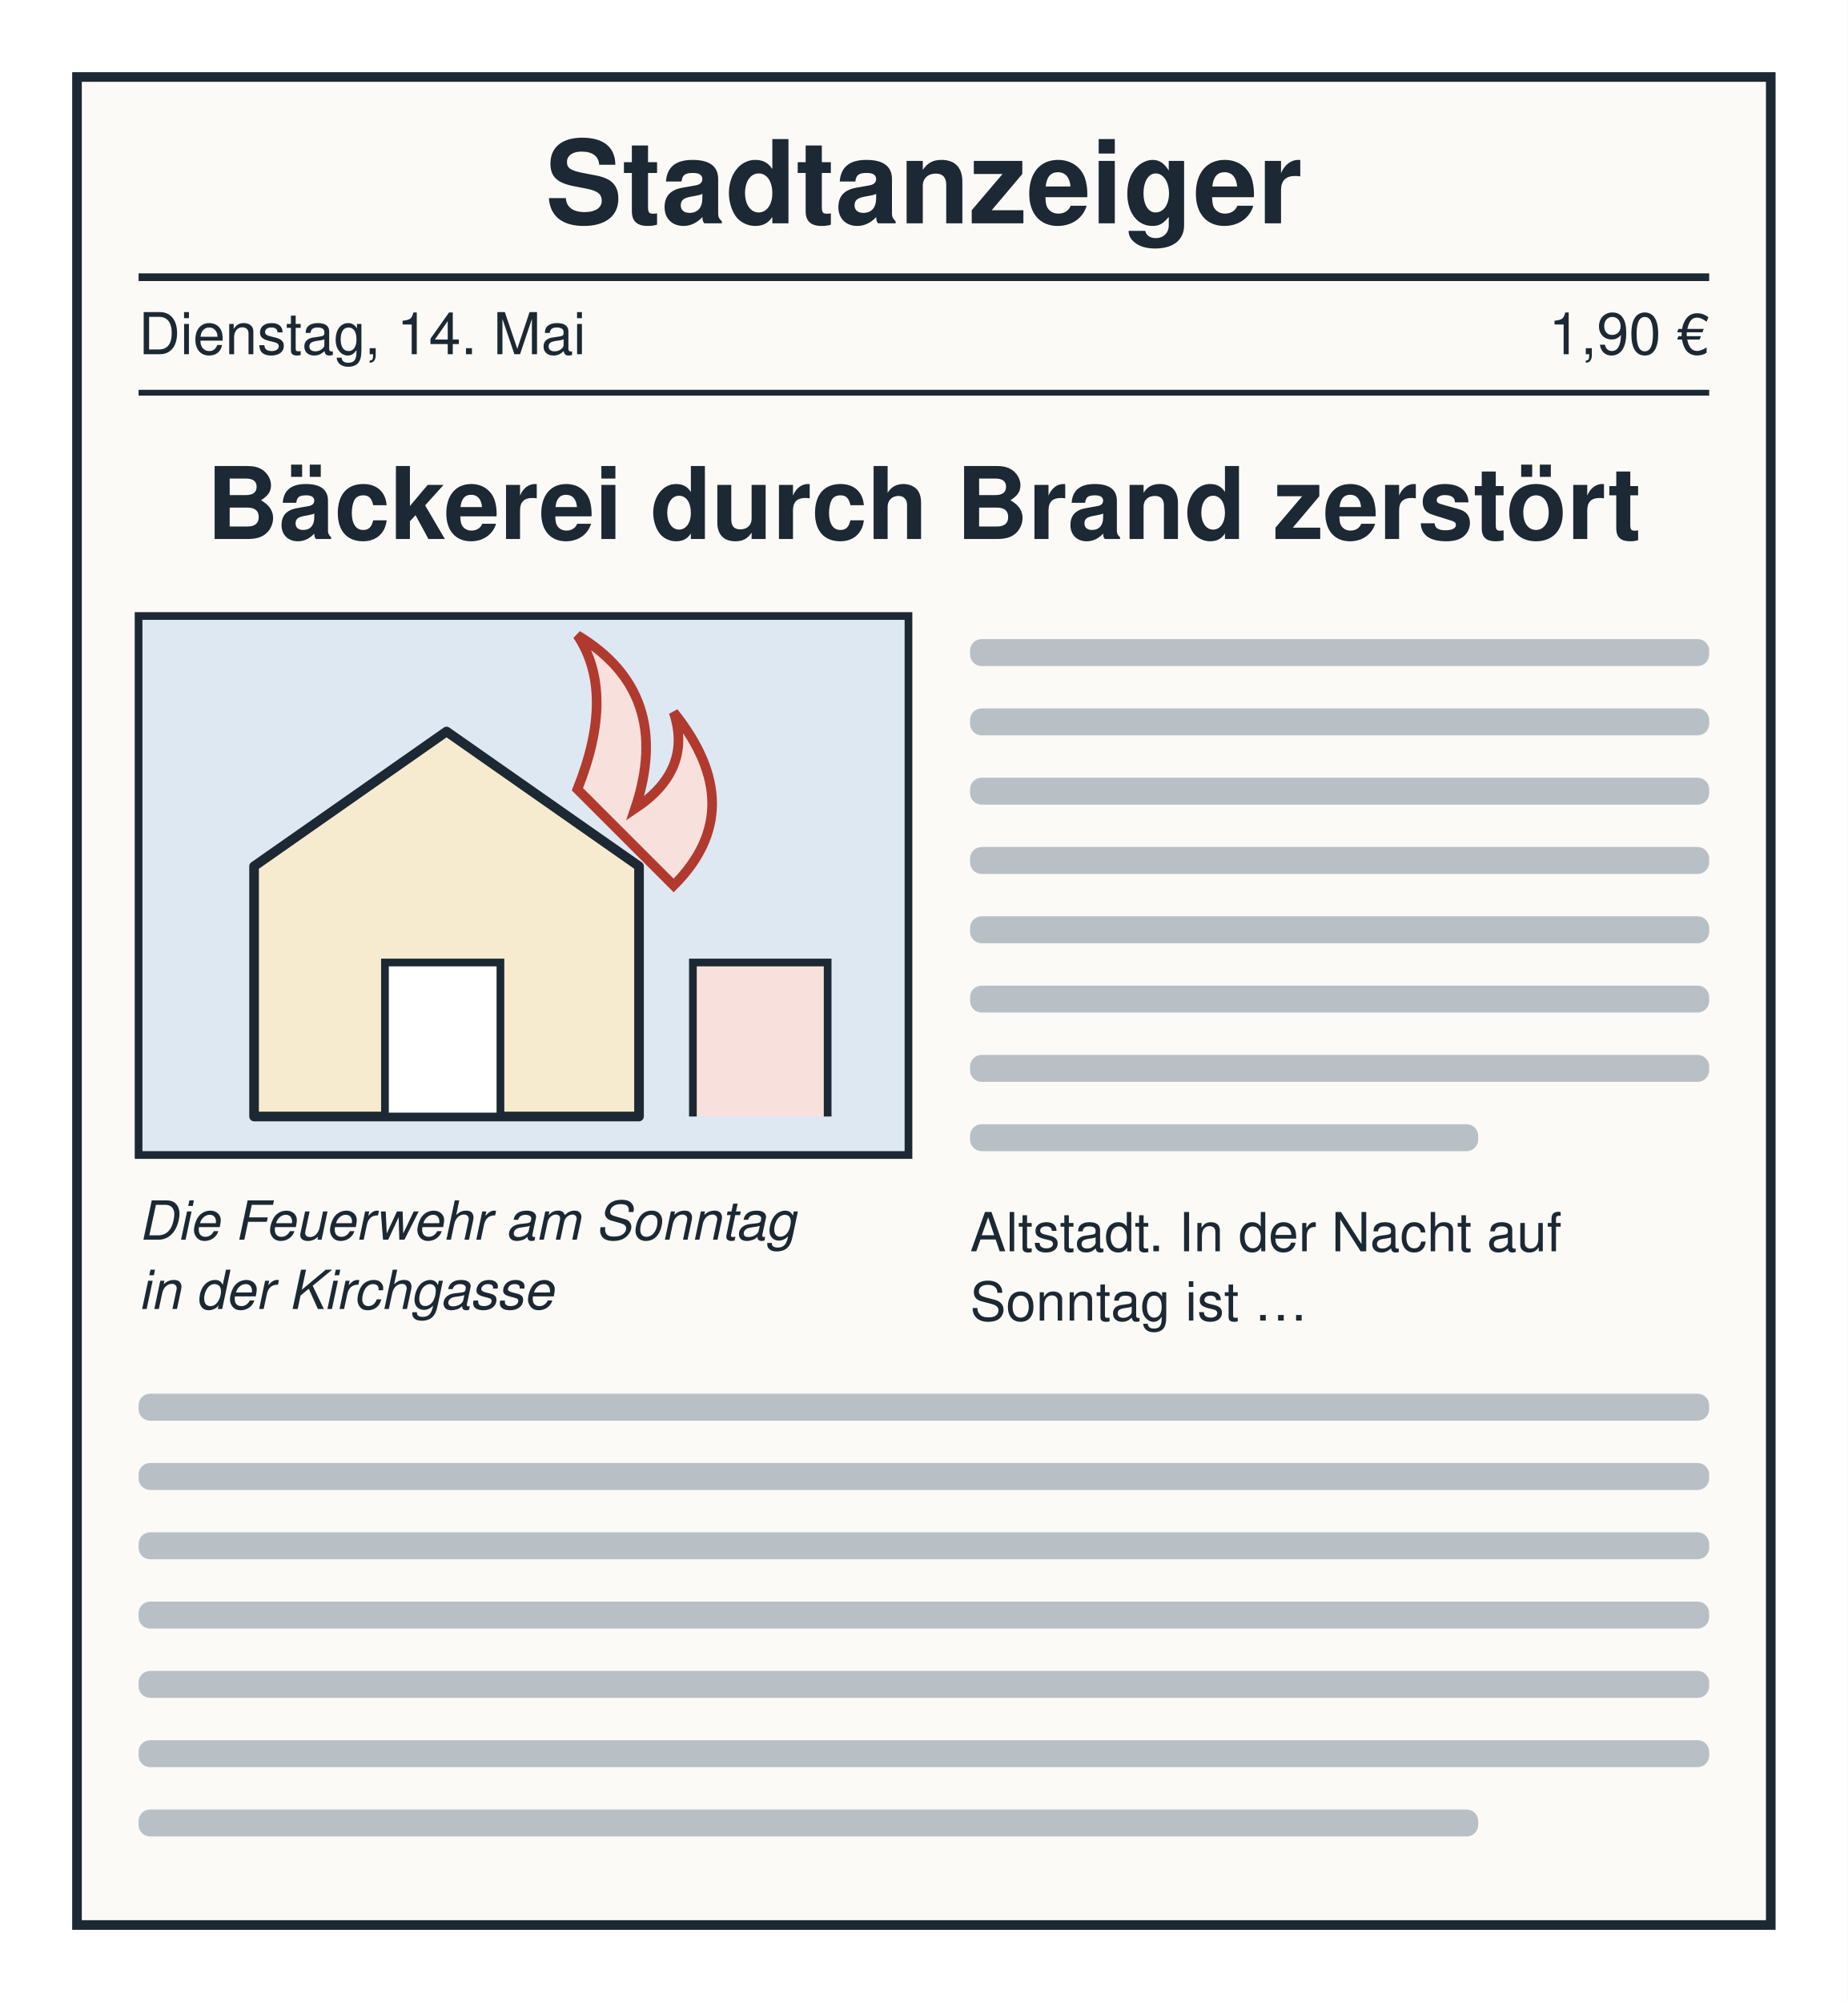
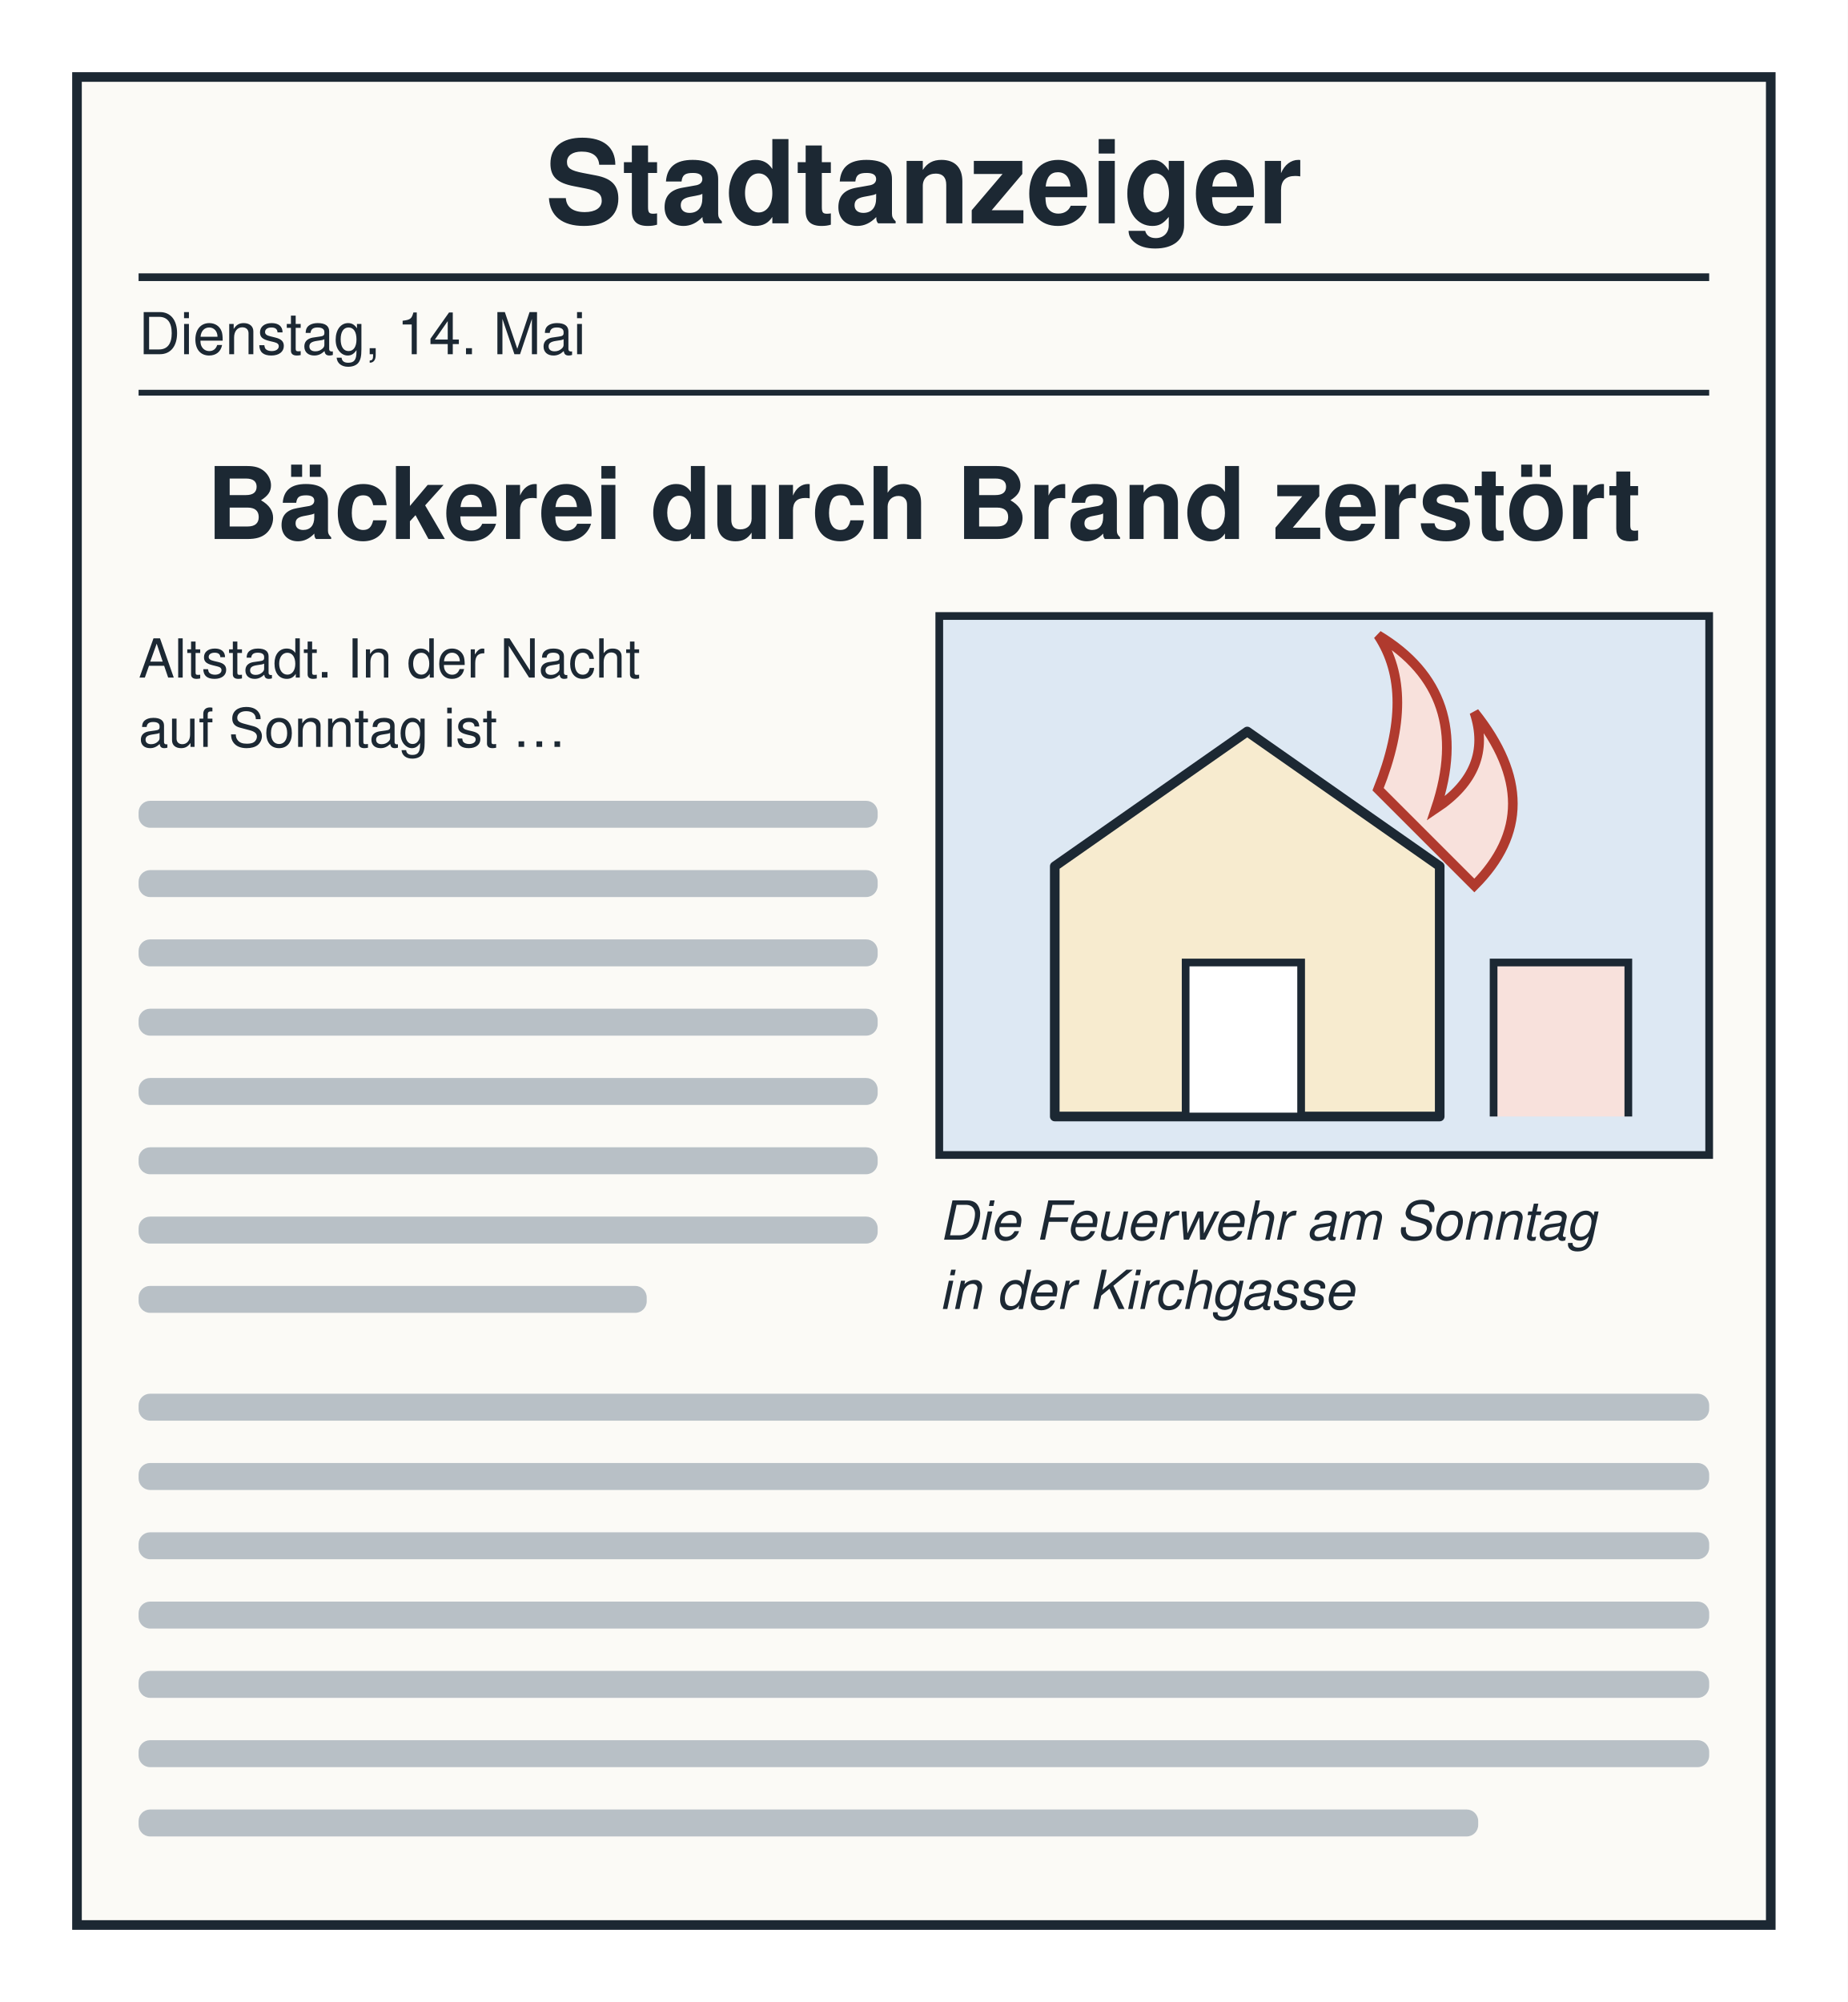
<svg xmlns="http://www.w3.org/2000/svg" viewBox="0 0 480 520" width="480" height="520" role="img">
  <rect width="480" height="520" fill="#ffffff" />
  <g font-family="Helvetica, Arial, sans-serif">
    <rect x="20" y="20" width="440" height="480" fill="#fbfaf6" stroke="#1c2833" stroke-width="2.5" />
    <text x="240" y="58" font-size="30" text-anchor="middle" font-weight="bold" font-style="normal" fill="#1c2833">Stadtanzeiger</text>
    <line x1="36" y1="72" x2="444" y2="72" stroke="#1c2833" stroke-width="2" />
    <text x="36" y="92" font-size="15" text-anchor="start" font-weight="normal" font-style="normal" fill="#1c2833">Dienstag, 14. Mai</text>
-     <text x="444" y="92" font-size="15" text-anchor="end" font-weight="normal" font-style="normal" fill="#1c2833">1,90 €</text>
    <line x1="36" y1="102" x2="444" y2="102" stroke="#1c2833" stroke-width="1.5" />
    <text x="240" y="140" font-size="26" text-anchor="middle" font-weight="bold" font-style="normal" fill="#1c2833">Bäckerei durch Brand zerstört</text>
-     <rect x="36" y="160" width="200" height="140" fill="#dde8f3" stroke="#1c2833" stroke-width="2" />
-     <path d="M66 290 L66 225 L116 190 L166 225 L166 290 Z" fill="#f7ebcf" stroke="#1c2833" stroke-width="2.5" stroke-linejoin="round" />
-     <rect x="100" y="250" width="30" height="40" fill="#ffffff" stroke="#1c2833" stroke-width="2" />
-     <path d="M150 205 q10 -25 0 -40 q25 15 15 45 q15 -10 10 -25 q20 25 0 45 Z" fill="#f8e1dc" stroke="#b03a2e" stroke-width="2.5" />
-     <path d="M180 290 L180 250 L215 250 L215 290" fill="#f8e1dc" stroke="#1c2833" stroke-width="2" />
-     <text x="36" y="322" font-size="14" text-anchor="start" font-weight="normal" font-style="italic" fill="#1c2833">Die Feuerwehr am Sonntag</text>
-     <text x="36" y="340" font-size="14" text-anchor="start" font-weight="normal" font-style="italic" fill="#1c2833">in der Kirchgasse</text>
-     <rect x="252" y="166" width="192" height="7" rx="3" fill="#b8c0c6" />
-     <rect x="252" y="184" width="192" height="7" rx="3" fill="#b8c0c6" />
-     <rect x="252" y="202" width="192" height="7" rx="3" fill="#b8c0c6" />
-     <rect x="252" y="220" width="192" height="7" rx="3" fill="#b8c0c6" />
-     <rect x="252" y="238" width="192" height="7" rx="3" fill="#b8c0c6" />
-     <rect x="252" y="256" width="192" height="7" rx="3" fill="#b8c0c6" />
-     <rect x="252" y="274" width="192" height="7" rx="3" fill="#b8c0c6" />
-     <rect x="252" y="292" width="132" height="7" rx="3" fill="#b8c0c6" />
+     <rect x="244" y="160" width="200" height="140" fill="#dde8f3" stroke="#1c2833" stroke-width="2" />
+     <path d="M274 290 L274 225 L324 190 L374 225 L374 290 Z" fill="#f7ebcf" stroke="#1c2833" stroke-width="2.5" stroke-linejoin="round" />
+     <rect x="308" y="250" width="30" height="40" fill="#ffffff" stroke="#1c2833" stroke-width="2" />
+     <path d="M358 205 q10 -25 0 -40 q25 15 15 45 q15 -10 10 -25 q20 25 0 45 Z" fill="#f8e1dc" stroke="#b03a2e" stroke-width="2.5" />
+     <path d="M388 290 L388 250 L423 250 L423 290" fill="#f8e1dc" stroke="#1c2833" stroke-width="2" />
+     <text x="244" y="322" font-size="14" text-anchor="start" font-weight="normal" font-style="italic" fill="#1c2833">Die Feuerwehr am Sonntag</text>
+     <text x="244" y="340" font-size="14" text-anchor="start" font-weight="normal" font-style="italic" fill="#1c2833">in der Kirchgasse</text>
+     <text x="36" y="176" font-size="14" text-anchor="start" font-weight="normal" font-style="normal" fill="#1c2833">Altstadt. In der Nacht</text>
+     <text x="36" y="194" font-size="14" text-anchor="start" font-weight="normal" font-style="normal" fill="#1c2833">auf Sonntag ist …</text>
+     <rect x="36" y="208" width="192" height="7" rx="3" fill="#b8c0c6" />
+     <rect x="36" y="226" width="192" height="7" rx="3" fill="#b8c0c6" />
+     <rect x="36" y="244" width="192" height="7" rx="3" fill="#b8c0c6" />
+     <rect x="36" y="262" width="192" height="7" rx="3" fill="#b8c0c6" />
+     <rect x="36" y="280" width="192" height="7" rx="3" fill="#b8c0c6" />
+     <rect x="36" y="298" width="192" height="7" rx="3" fill="#b8c0c6" />
+     <rect x="36" y="316" width="192" height="7" rx="3" fill="#b8c0c6" />
+     <rect x="36" y="334" width="132" height="7" rx="3" fill="#b8c0c6" />
    <rect x="36" y="362" width="408" height="7" rx="3" fill="#b8c0c6" />
    <rect x="36" y="380" width="408" height="7" rx="3" fill="#b8c0c6" />
    <rect x="36" y="398" width="408" height="7" rx="3" fill="#b8c0c6" />
    <rect x="36" y="416" width="408" height="7" rx="3" fill="#b8c0c6" />
    <rect x="36" y="434" width="408" height="7" rx="3" fill="#b8c0c6" />
    <rect x="36" y="452" width="408" height="7" rx="3" fill="#b8c0c6" />
    <rect x="36" y="470" width="348" height="7" rx="3" fill="#b8c0c6" />
-     <text x="252" y="325" font-size="14" text-anchor="start" font-weight="normal" font-style="normal" fill="#1c2833">Altstadt. In der Nacht auf</text>
-     <text x="252" y="343" font-size="14" text-anchor="start" font-weight="normal" font-style="normal" fill="#1c2833">Sonntag ist …</text>
  </g>
</svg>
